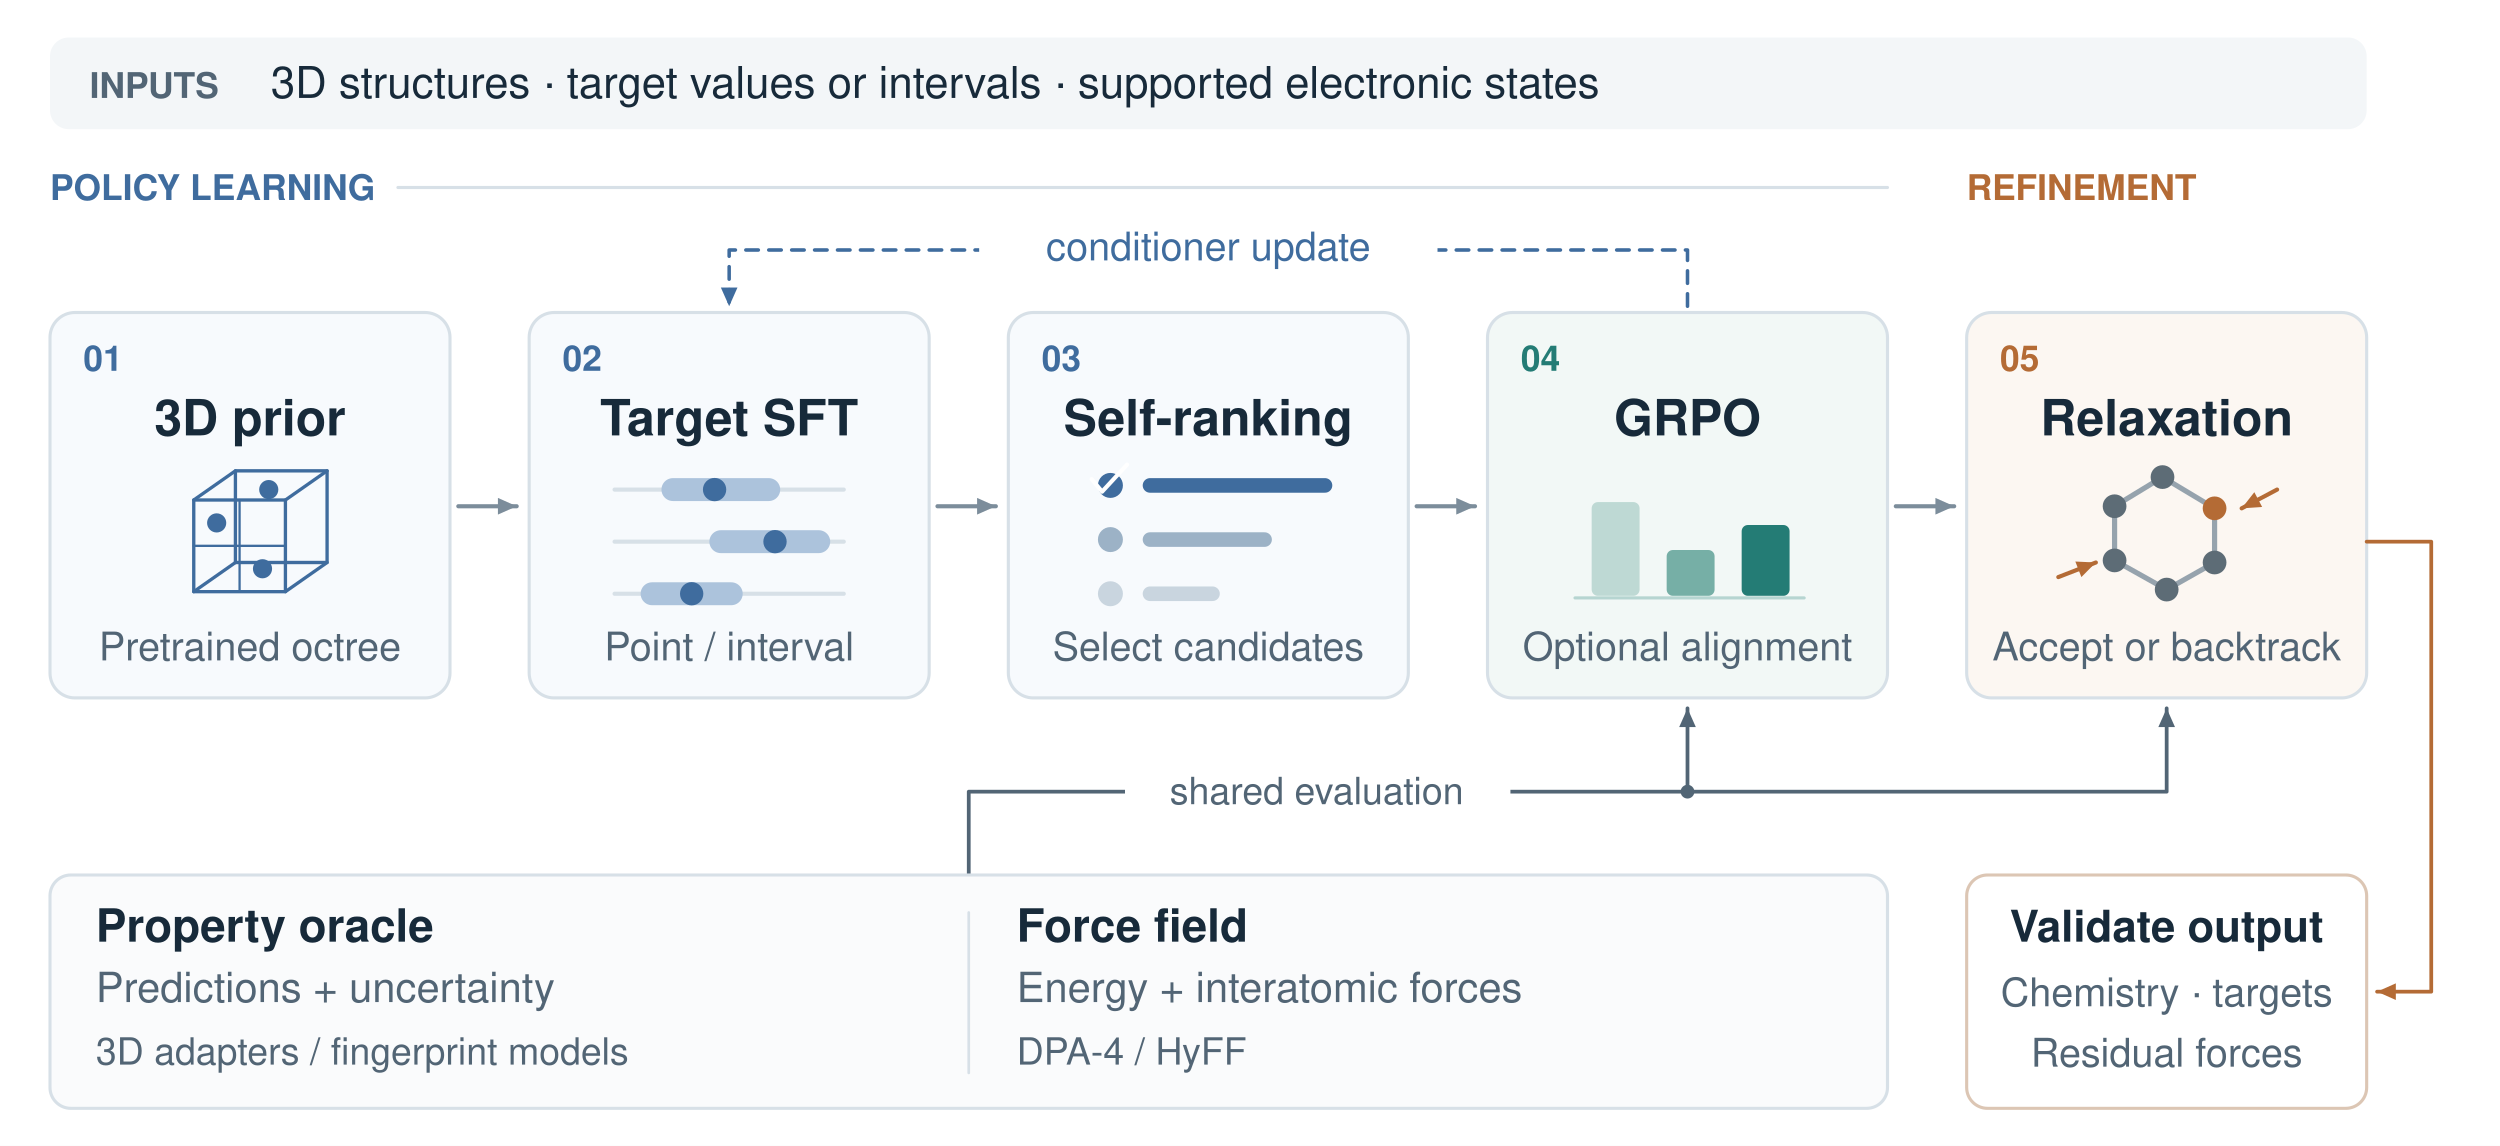
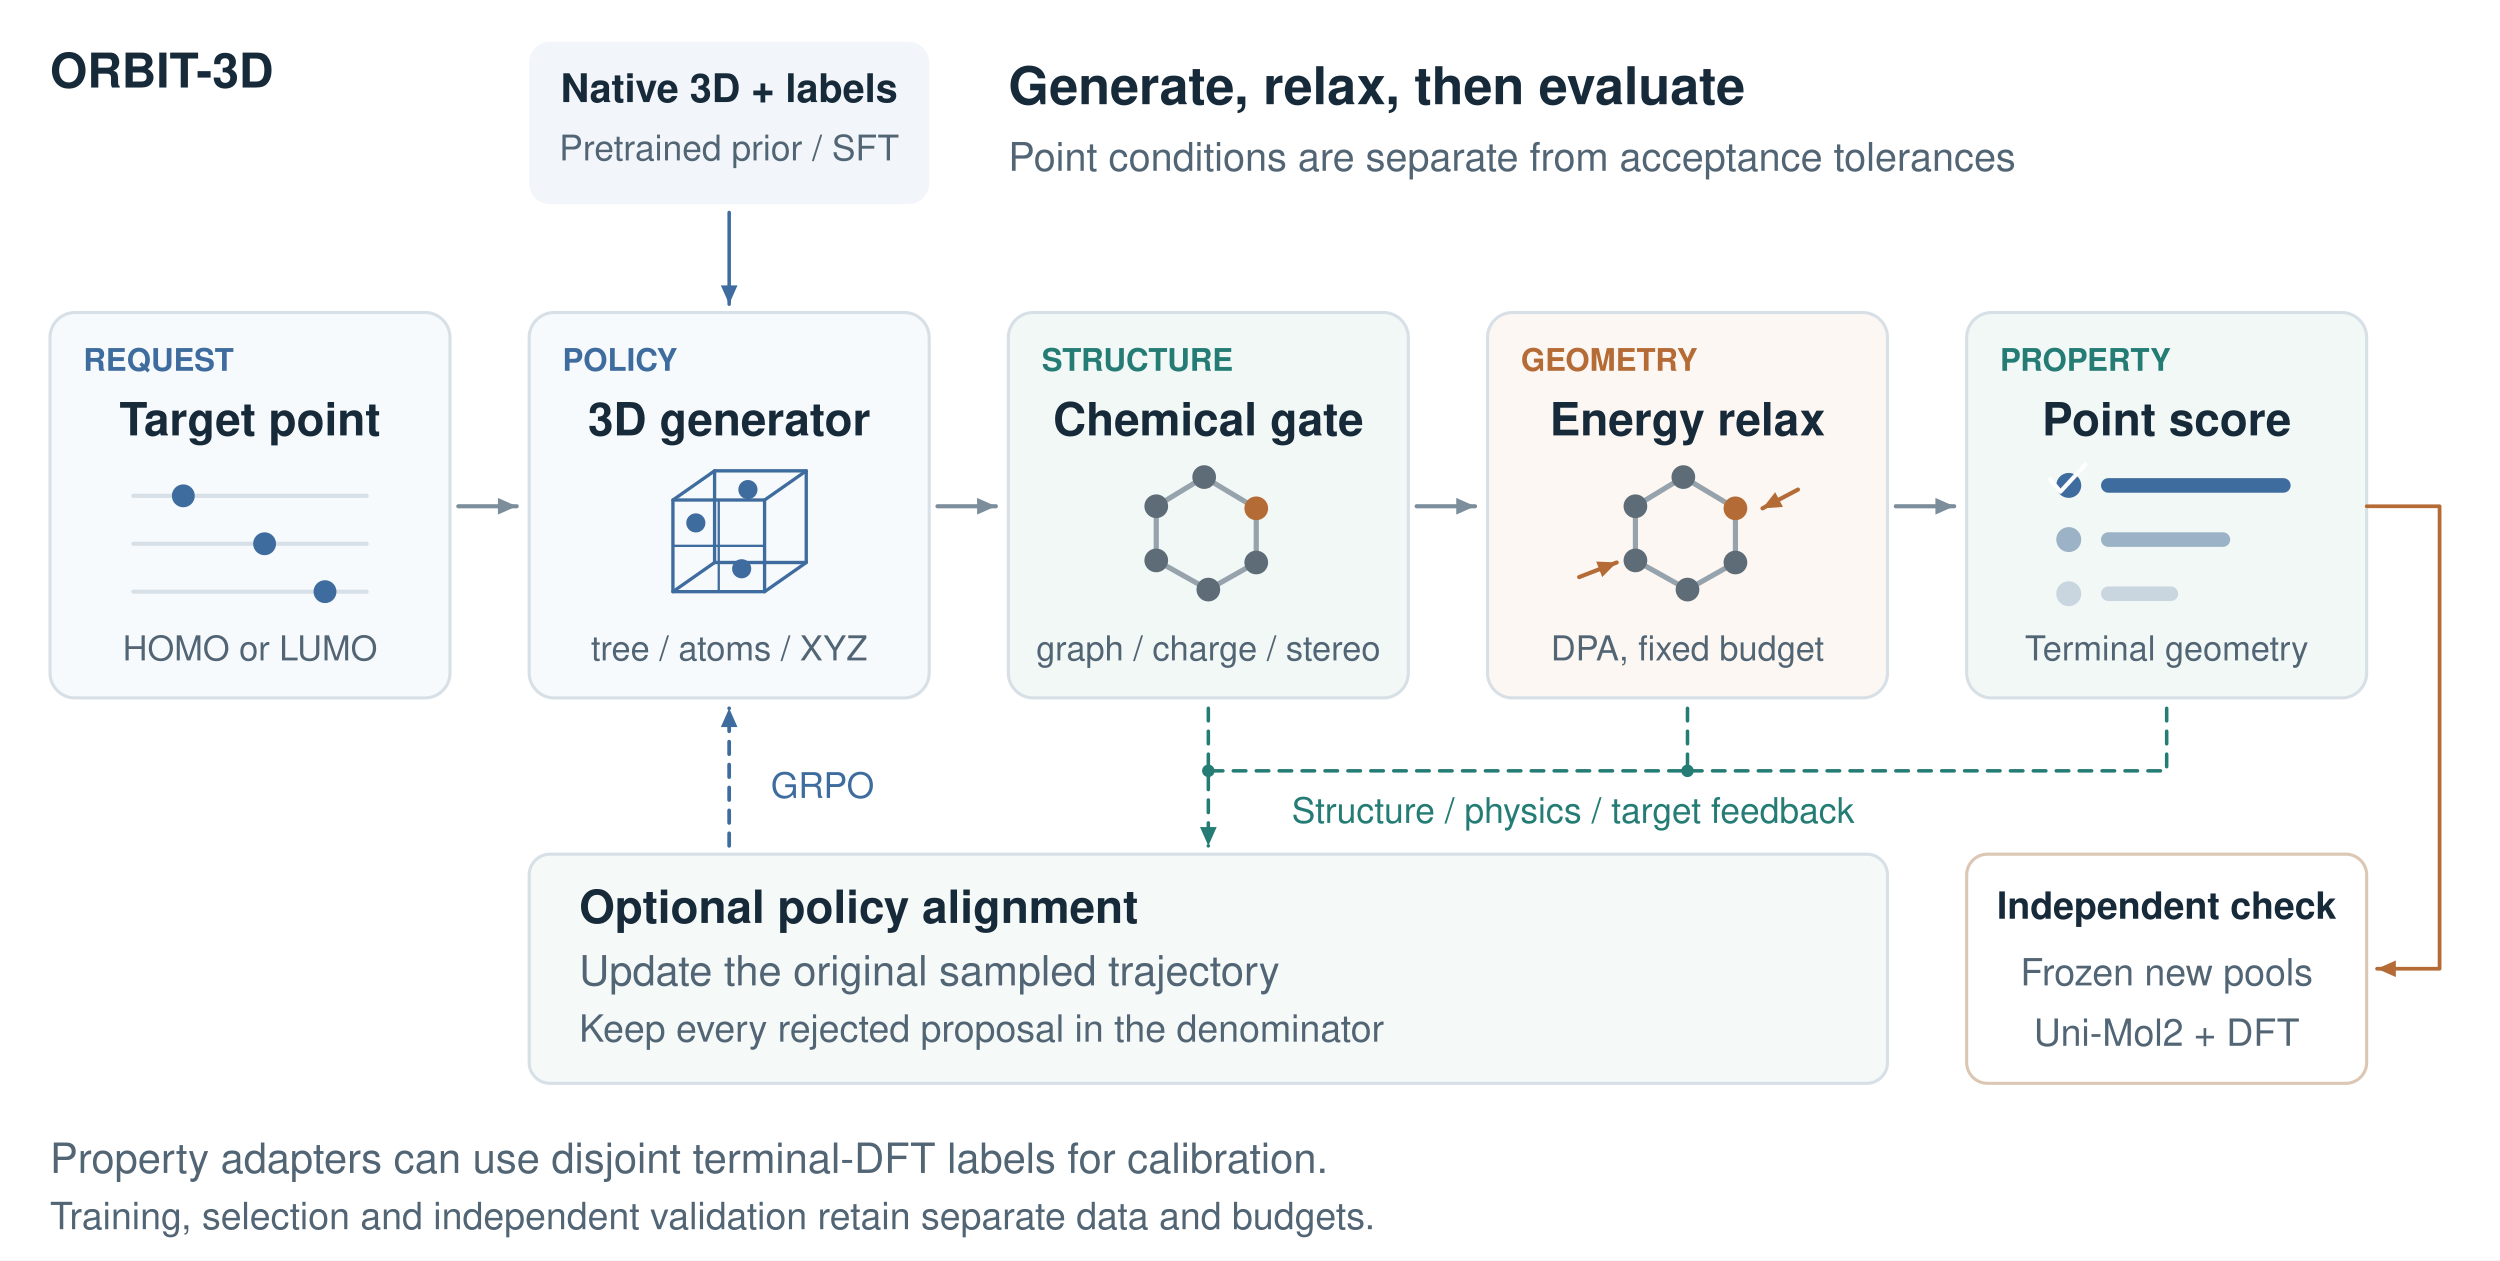
- <svg xmlns="http://www.w3.org/2000/svg" width="1200" height="550" viewBox="0 0 1200 550" role="img" aria-labelledby="title desc">
-   <rect x="0" y="0" width="1200" height="550" rx="0" fill="#FFFFFF" stroke="none" stroke-width="1.5" />
-   <rect x="24" y="18" width="1112" height="44" rx="9" fill="#F3F6F8" stroke="none" stroke-width="1.5" />
-   <text x="43" y="47" font-family="Helvetica, Arial, sans-serif" font-size="17" font-weight="700" fill="#526575" text-anchor="start">INPUTS</text>
-   <text x="130" y="47" font-family="Helvetica, Arial, sans-serif" font-size="21" font-weight="400" fill="#172A3A" text-anchor="start">3D structures  ·  target values or intervals  ·  supported electronic states</text>
-   <text x="24" y="96" font-family="Helvetica, Arial, sans-serif" font-size="17" font-weight="700" fill="#3F6C9E" text-anchor="start">POLICY LEARNING</text>
-   <polyline points="191,90 906,90" fill="none" stroke="#D7E0E7" stroke-width="1.5" stroke-linejoin="round" stroke-linecap="round" />
-   <text x="944" y="96" font-family="Helvetica, Arial, sans-serif" font-size="17" font-weight="700" fill="#B46B35" text-anchor="start">REFINEMENT</text>
-   <polyline points="810,147 810,120 350,120 350,147" fill="none" stroke="#3F6C9E" stroke-width="1.7" stroke-linejoin="round" stroke-linecap="round" stroke-dasharray="6 5" />
-   <polygon points="350,147 354,138 346,138" fill="#3F6C9E" />
-   <rect x="470" y="105" width="220" height="27" rx="0" fill="#FFFFFF" stroke="none" stroke-width="1.5" />
-   <text x="580" y="125" font-family="Helvetica, Arial, sans-serif" font-size="19" font-weight="400" fill="#3F6C9E" text-anchor="middle">conditioner update</text>
+ <svg xmlns="http://www.w3.org/2000/svg" width="1200" height="605" viewBox="0 0 1200 605" role="img" aria-labelledby="title desc">
+   <rect x="0" y="0" width="1200" height="605" rx="0" fill="#FFFFFF" stroke="none" stroke-width="1.5" />
+   <text x="24" y="42" font-family="Helvetica, Arial, sans-serif" font-size="23" font-weight="700" fill="#172A3A" text-anchor="start">ORBIT-3D</text>
+   <rect x="254" y="20" width="192" height="78" rx="10" fill="#F2F6FA" stroke="none" stroke-width="1.5" />
+   <text x="350" y="49" font-family="Helvetica, Arial, sans-serif" font-size="19" font-weight="700" fill="#172A3A" text-anchor="middle">Native 3D + labels</text>
+   <text x="350" y="77" font-family="Helvetica, Arial, sans-serif" font-size="17" font-weight="400" fill="#526575" text-anchor="middle">Pretrained prior / SFT</text>
+   <polyline points="350,102 350,146" fill="none" stroke="#3F6C9E" stroke-width="1.7" stroke-linejoin="round" stroke-linecap="round" />
+   <polygon points="350,146 354,137 346,137" fill="#3F6C9E" />
+   <text x="484" y="50" font-family="Helvetica, Arial, sans-serif" font-size="25" font-weight="700" fill="#172A3A" text-anchor="start">Generate, relax, then evaluate</text>
+   <text x="484" y="82" font-family="Helvetica, Arial, sans-serif" font-size="19" font-weight="400" fill="#526575" text-anchor="start">Point conditions are separate from acceptance tolerances</text>
  <rect x="24" y="150" width="192" height="185" rx="12" fill="#F7FAFD" stroke="#D7E0E7" stroke-width="1.5" />
-   <text x="40" y="178" font-family="Helvetica, Arial, sans-serif" font-size="17" font-weight="700" fill="#3F6C9E" text-anchor="start">01</text>
-   <text x="120" y="209" font-family="Helvetica, Arial, sans-serif" font-size="24" font-weight="700" fill="#172A3A" text-anchor="middle">3D prior</text>
-   <polyline points="93,240 137,240 137,284 93,284 93,240" fill="none" stroke="#3F6C9E" stroke-width="1.6" stroke-linejoin="round" stroke-linecap="round" />
-   <polyline points="113,226 157,226 157,270 113,270 113,226" fill="none" stroke="#3F6C9E" stroke-width="1.6" stroke-linejoin="round" stroke-linecap="round" />
-   <polyline points="93,240 113,226" fill="none" stroke="#3F6C9E" stroke-width="1.6" stroke-linejoin="round" stroke-linecap="round" />
-   <polyline points="137,240 157,226" fill="none" stroke="#3F6C9E" stroke-width="1.6" stroke-linejoin="round" stroke-linecap="round" />
-   <polyline points="137,284 157,270" fill="none" stroke="#3F6C9E" stroke-width="1.6" stroke-linejoin="round" stroke-linecap="round" />
-   <polyline points="93,284 113,270" fill="none" stroke="#3F6C9E" stroke-width="1.6" stroke-linejoin="round" stroke-linecap="round" />
-   <polyline points="115,240 115,284" fill="none" stroke="#3F6C9E" stroke-width="1.1" stroke-linejoin="round" stroke-linecap="round" />
-   <polyline points="93,262 137,262" fill="none" stroke="#3F6C9E" stroke-width="1.1" stroke-linejoin="round" stroke-linecap="round" />
-   <circle cx="104" cy="251" r="4.6" fill="#3F6C9E" stroke="none" stroke-width="1.5" />
-   <circle cx="126" cy="273" r="4.6" fill="#3F6C9E" stroke="none" stroke-width="1.5" />
-   <circle cx="129" cy="235" r="4.6" fill="#3F6C9E" stroke="none" stroke-width="1.5" />
-   <text x="120" y="317" font-family="Helvetica, Arial, sans-serif" font-size="19" font-weight="400" fill="#526575" text-anchor="middle">Pretrained octree</text>
+   <text x="40" y="178" font-family="Helvetica, Arial, sans-serif" font-size="15" font-weight="700" fill="#3F6C9E" text-anchor="start">REQUEST</text>
+   <text x="120" y="209" font-family="Helvetica, Arial, sans-serif" font-size="22" font-weight="700" fill="#172A3A" text-anchor="middle">Target point</text>
+   <polyline points="64,238 176,238" fill="none" stroke="#D7E0E7" stroke-width="2" stroke-linejoin="round" stroke-linecap="round" />
+   <circle cx="88" cy="238" r="5.5" fill="#3F6C9E" stroke="none" stroke-width="1.5" />
+   <polyline points="64,261 176,261" fill="none" stroke="#D7E0E7" stroke-width="2" stroke-linejoin="round" stroke-linecap="round" />
+   <circle cx="127" cy="261" r="5.5" fill="#3F6C9E" stroke="none" stroke-width="1.5" />
+   <polyline points="64,284 176,284" fill="none" stroke="#D7E0E7" stroke-width="2" stroke-linejoin="round" stroke-linecap="round" />
+   <circle cx="156" cy="284" r="5.5" fill="#3F6C9E" stroke="none" stroke-width="1.5" />
+   <text x="120" y="317" font-family="Helvetica, Arial, sans-serif" font-size="16.5" font-weight="400" fill="#526575" text-anchor="middle">HOMO or LUMO</text>
  <rect x="254" y="150" width="192" height="185" rx="12" fill="#F7FAFD" stroke="#D7E0E7" stroke-width="1.5" />
-   <text x="270" y="178" font-family="Helvetica, Arial, sans-serif" font-size="17" font-weight="700" fill="#3F6C9E" text-anchor="start">02</text>
-   <text x="350" y="209" font-family="Helvetica, Arial, sans-serif" font-size="24" font-weight="700" fill="#172A3A" text-anchor="middle">Target SFT</text>
-   <polyline points="295,235 405,235" fill="none" stroke="#D7E0E7" stroke-width="2" stroke-linejoin="round" stroke-linecap="round" />
-   <polyline points="323,235 369,235" fill="none" stroke="#ACC3DC" stroke-width="11" stroke-linejoin="round" stroke-linecap="round" />
-   <circle cx="343" cy="235" r="5.6" fill="#3F6C9E" stroke="none" stroke-width="1.5" />
-   <polyline points="295,260 405,260" fill="none" stroke="#D7E0E7" stroke-width="2" stroke-linejoin="round" stroke-linecap="round" />
-   <polyline points="346,260 393,260" fill="none" stroke="#ACC3DC" stroke-width="11" stroke-linejoin="round" stroke-linecap="round" />
-   <circle cx="372" cy="260" r="5.6" fill="#3F6C9E" stroke="none" stroke-width="1.5" />
-   <polyline points="295,285 405,285" fill="none" stroke="#D7E0E7" stroke-width="2" stroke-linejoin="round" stroke-linecap="round" />
-   <polyline points="313,285 351,285" fill="none" stroke="#ACC3DC" stroke-width="11" stroke-linejoin="round" stroke-linecap="round" />
-   <circle cx="332" cy="285" r="5.6" fill="#3F6C9E" stroke="none" stroke-width="1.5" />
-   <text x="350" y="317" font-family="Helvetica, Arial, sans-serif" font-size="19" font-weight="400" fill="#526575" text-anchor="middle">Point / interval</text>
-   <rect x="484" y="150" width="192" height="185" rx="12" fill="#F7FAFD" stroke="#D7E0E7" stroke-width="1.5" />
-   <text x="500" y="178" font-family="Helvetica, Arial, sans-serif" font-size="17" font-weight="700" fill="#3F6C9E" text-anchor="start">03</text>
-   <text x="580" y="209" font-family="Helvetica, Arial, sans-serif" font-size="24" font-weight="700" fill="#172A3A" text-anchor="middle">Self-ranking</text>
-   <circle cx="533" cy="233" r="6" fill="#3F6C9E" stroke="none" stroke-width="1.5" />
-   <polyline points="552,233 636,233" fill="none" stroke="#3F6C9E" stroke-width="7" stroke-linejoin="round" stroke-linecap="round" />
-   <circle cx="533" cy="259" r="6" fill="#9CB2C6" stroke="none" stroke-width="1.5" />
-   <polyline points="552,259 607,259" fill="none" stroke="#9CB2C6" stroke-width="7" stroke-linejoin="round" stroke-linecap="round" />
-   <circle cx="533" cy="285" r="6" fill="#C9D5DF" stroke="none" stroke-width="1.5" />
-   <polyline points="552,285 582,285" fill="none" stroke="#C9D5DF" stroke-width="7" stroke-linejoin="round" stroke-linecap="round" />
-   <polyline points="524,230 529,236 541,223" fill="none" stroke="#FFFFFF" stroke-width="2" stroke-linejoin="round" stroke-linecap="round" />
-   <text x="580" y="317" font-family="Helvetica, Arial, sans-serif" font-size="19" font-weight="400" fill="#526575" text-anchor="middle">Select candidates</text>
-   <rect x="714" y="150" width="192" height="185" rx="12" fill="#F2F8F6" stroke="#D7E0E7" stroke-width="1.5" />
-   <text x="730" y="178" font-family="Helvetica, Arial, sans-serif" font-size="17" font-weight="700" fill="#247C75" text-anchor="start">04</text>
-   <text x="810" y="209" font-family="Helvetica, Arial, sans-serif" font-size="24" font-weight="700" fill="#172A3A" text-anchor="middle">GRPO</text>
-   <polyline points="756,287 866,287" fill="none" stroke="#B6D5D1" stroke-width="1.5" stroke-linejoin="round" stroke-linecap="round" />
-   <rect x="764" y="241" width="23" height="45" rx="3" fill="#BED9D4" stroke="none" stroke-width="1.5" />
-   <rect x="800" y="264" width="23" height="22" rx="3" fill="#76AFA6" stroke="none" stroke-width="1.5" />
-   <rect x="836" y="252" width="23" height="34" rx="3" fill="#247C75" stroke="none" stroke-width="1.5" />
-   <text x="810" y="317" font-family="Helvetica, Arial, sans-serif" font-size="19" font-weight="400" fill="#526575" text-anchor="middle">Optional alignment</text>
-   <rect x="944" y="150" width="192" height="185" rx="12" fill="#FCF7F2" stroke="#D7E0E7" stroke-width="1.5" />
-   <text x="960" y="178" font-family="Helvetica, Arial, sans-serif" font-size="17" font-weight="700" fill="#B46B35" text-anchor="start">05</text>
-   <text x="1040" y="209" font-family="Helvetica, Arial, sans-serif" font-size="24" font-weight="700" fill="#172A3A" text-anchor="middle">Relaxation</text>
-   <polyline points="1015,243 1038,229 1063,244 1063,270 1040,283 1015,269 1015,243" fill="none" stroke="#96A3AD" stroke-width="2.5" stroke-linejoin="round" stroke-linecap="round" />
-   <circle cx="1015" cy="243" r="5.7" fill="#5D6C76" stroke="none" stroke-width="1.5" />
-   <circle cx="1038" cy="229" r="5.7" fill="#5D6C76" stroke="none" stroke-width="1.5" />
-   <circle cx="1063" cy="244" r="5.7" fill="#B46B35" stroke="none" stroke-width="1.5" />
-   <circle cx="1063" cy="270" r="5.7" fill="#5D6C76" stroke="none" stroke-width="1.5" />
-   <circle cx="1040" cy="283" r="5.7" fill="#5D6C76" stroke="none" stroke-width="1.5" />
-   <circle cx="1015" cy="269" r="5.7" fill="#5D6C76" stroke="none" stroke-width="1.5" />
-   <polyline points="1093,235 1076,244" fill="none" stroke="#B46B35" stroke-width="2" stroke-linejoin="round" stroke-linecap="round" />
-   <polygon points="1076,244 1085.83,243.324 1082.08,236.254" fill="#B46B35" />
-   <polyline points="988,277 1006,270" fill="none" stroke="#B46B35" stroke-width="2" stroke-linejoin="round" stroke-linecap="round" />
-   <polygon points="1006,270 996.162,269.534 999.062,276.99" fill="#B46B35" />
-   <text x="1040" y="317" font-family="Helvetica, Arial, sans-serif" font-size="19" font-weight="400" fill="#526575" text-anchor="middle">Accept or backtrack</text>
+   <text x="270" y="178" font-family="Helvetica, Arial, sans-serif" font-size="15" font-weight="700" fill="#3F6C9E" text-anchor="start">POLICY</text>
+   <text x="350" y="209" font-family="Helvetica, Arial, sans-serif" font-size="22" font-weight="700" fill="#172A3A" text-anchor="middle">3D generator</text>
+   <polyline points="323,240 367,240 367,284 323,284 323,240" fill="none" stroke="#3F6C9E" stroke-width="1.6" stroke-linejoin="round" stroke-linecap="round" />
+   <polyline points="343,226 387,226 387,270 343,270 343,226" fill="none" stroke="#3F6C9E" stroke-width="1.6" stroke-linejoin="round" stroke-linecap="round" />
+   <polyline points="323,240 343,226" fill="none" stroke="#3F6C9E" stroke-width="1.6" stroke-linejoin="round" stroke-linecap="round" />
+   <polyline points="367,240 387,226" fill="none" stroke="#3F6C9E" stroke-width="1.6" stroke-linejoin="round" stroke-linecap="round" />
+   <polyline points="367,284 387,270" fill="none" stroke="#3F6C9E" stroke-width="1.6" stroke-linejoin="round" stroke-linecap="round" />
+   <polyline points="323,284 343,270" fill="none" stroke="#3F6C9E" stroke-width="1.6" stroke-linejoin="round" stroke-linecap="round" />
+   <polyline points="345,240 345,284" fill="none" stroke="#3F6C9E" stroke-width="1.1" stroke-linejoin="round" stroke-linecap="round" />
+   <polyline points="323,262 367,262" fill="none" stroke="#3F6C9E" stroke-width="1.1" stroke-linejoin="round" stroke-linecap="round" />
+   <circle cx="334" cy="251" r="4.6" fill="#3F6C9E" stroke="none" stroke-width="1.5" />
+   <circle cx="356" cy="273" r="4.6" fill="#3F6C9E" stroke="none" stroke-width="1.5" />
+   <circle cx="359" cy="235" r="4.6" fill="#3F6C9E" stroke="none" stroke-width="1.5" />
+   <text x="350" y="317" font-family="Helvetica, Arial, sans-serif" font-size="16.5" font-weight="400" fill="#526575" text-anchor="middle">tree / atoms / XYZ</text>
+   <rect x="484" y="150" width="192" height="185" rx="12" fill="#F2F8F6" stroke="#D7E0E7" stroke-width="1.5" />
+   <text x="500" y="178" font-family="Helvetica, Arial, sans-serif" font-size="15" font-weight="700" fill="#247C75" text-anchor="start">STRUCTURE</text>
+   <text x="580" y="209" font-family="Helvetica, Arial, sans-serif" font-size="22" font-weight="700" fill="#172A3A" text-anchor="middle">Chemical gate</text>
+   <polyline points="555,243 578,229 603,244 603,270 580,283 555,269 555,243" fill="none" stroke="#96A3AD" stroke-width="2.5" stroke-linejoin="round" stroke-linecap="round" />
+   <circle cx="555" cy="243" r="5.7" fill="#5D6C76" stroke="none" stroke-width="1.5" />
+   <circle cx="578" cy="229" r="5.7" fill="#5D6C76" stroke="none" stroke-width="1.5" />
+   <circle cx="603" cy="244" r="5.7" fill="#B46B35" stroke="none" stroke-width="1.5" />
+   <circle cx="603" cy="270" r="5.7" fill="#5D6C76" stroke="none" stroke-width="1.5" />
+   <circle cx="580" cy="283" r="5.7" fill="#5D6C76" stroke="none" stroke-width="1.5" />
+   <circle cx="555" cy="269" r="5.7" fill="#5D6C76" stroke="none" stroke-width="1.5" />
+   <text x="580" y="317" font-family="Helvetica, Arial, sans-serif" font-size="16.5" font-weight="400" fill="#526575" text-anchor="middle">graph / charge / stereo</text>
+   <rect x="714" y="150" width="192" height="185" rx="12" fill="#FCF7F2" stroke="#D7E0E7" stroke-width="1.5" />
+   <text x="730" y="178" font-family="Helvetica, Arial, sans-serif" font-size="15" font-weight="700" fill="#B46B35" text-anchor="start">GEOMETRY</text>
+   <text x="810" y="209" font-family="Helvetica, Arial, sans-serif" font-size="22" font-weight="700" fill="#172A3A" text-anchor="middle">Energy relax</text>
+   <polyline points="785,243 808,229 833,244 833,270 810,283 785,269 785,243" fill="none" stroke="#96A3AD" stroke-width="2.5" stroke-linejoin="round" stroke-linecap="round" />
+   <circle cx="785" cy="243" r="5.7" fill="#5D6C76" stroke="none" stroke-width="1.5" />
+   <circle cx="808" cy="229" r="5.7" fill="#5D6C76" stroke="none" stroke-width="1.5" />
+   <circle cx="833" cy="244" r="5.7" fill="#B46B35" stroke="none" stroke-width="1.5" />
+   <circle cx="833" cy="270" r="5.7" fill="#5D6C76" stroke="none" stroke-width="1.5" />
+   <circle cx="810" cy="283" r="5.7" fill="#5D6C76" stroke="none" stroke-width="1.5" />
+   <circle cx="785" cy="269" r="5.7" fill="#5D6C76" stroke="none" stroke-width="1.5" />
+   <polyline points="863,235 846,244" fill="none" stroke="#B46B35" stroke-width="2" stroke-linejoin="round" stroke-linecap="round" />
+   <polygon points="846,244 855.826,243.324 852.083,236.254" fill="#B46B35" />
+   <polyline points="758,277 776,270" fill="none" stroke="#B46B35" stroke-width="2" stroke-linejoin="round" stroke-linecap="round" />
+   <polygon points="776,270 766.162,269.534 769.062,276.99" fill="#B46B35" />
+   <text x="810" y="317" font-family="Helvetica, Arial, sans-serif" font-size="16.5" font-weight="400" fill="#526575" text-anchor="middle">DPA, fixed budget</text>
+   <rect x="944" y="150" width="192" height="185" rx="12" fill="#F2F8F6" stroke="#D7E0E7" stroke-width="1.5" />
+   <text x="960" y="178" font-family="Helvetica, Arial, sans-serif" font-size="15" font-weight="700" fill="#247C75" text-anchor="start">PROPERTY</text>
+   <text x="1040" y="209" font-family="Helvetica, Arial, sans-serif" font-size="22" font-weight="700" fill="#172A3A" text-anchor="middle">Point score</text>
+   <circle cx="993" cy="233" r="6" fill="#3F6C9E" stroke="none" stroke-width="1.5" />
+   <polyline points="1012,233 1096,233" fill="none" stroke="#3F6C9E" stroke-width="7" stroke-linejoin="round" stroke-linecap="round" />
+   <circle cx="993" cy="259" r="6" fill="#9CB2C6" stroke="none" stroke-width="1.5" />
+   <polyline points="1012,259 1067,259" fill="none" stroke="#9CB2C6" stroke-width="7" stroke-linejoin="round" stroke-linecap="round" />
+   <circle cx="993" cy="285" r="6" fill="#C9D5DF" stroke="none" stroke-width="1.5" />
+   <polyline points="1012,285 1042,285" fill="none" stroke="#C9D5DF" stroke-width="7" stroke-linejoin="round" stroke-linecap="round" />
+   <polyline points="984,230 989,236 1001,223" fill="none" stroke="#FFFFFF" stroke-width="2" stroke-linejoin="round" stroke-linecap="round" />
+   <text x="1040" y="317" font-family="Helvetica, Arial, sans-serif" font-size="16.5" font-weight="400" fill="#526575" text-anchor="middle">Terminal geometry</text>
  <polyline points="220,243 248,243" fill="none" stroke="#7C8D9B" stroke-width="2" stroke-linejoin="round" stroke-linecap="round" />
  <polygon points="248,243 239,239 239,247" fill="#7C8D9B" />
  <polyline points="450,243 478,243" fill="none" stroke="#7C8D9B" stroke-width="2" stroke-linejoin="round" stroke-linecap="round" />
  <polygon points="478,243 469,239 469,247" fill="#7C8D9B" />
  <polyline points="680,243 708,243" fill="none" stroke="#7C8D9B" stroke-width="2" stroke-linejoin="round" stroke-linecap="round" />
  <polygon points="708,243 699,239 699,247" fill="#7C8D9B" />
  <polyline points="910,243 938,243" fill="none" stroke="#7C8D9B" stroke-width="2" stroke-linejoin="round" stroke-linecap="round" />
  <polygon points="938,243 929,239 929,247" fill="#7C8D9B" />
-   <polyline points="465,420 465,380 1040,380 1040,340" fill="none" stroke="#526575" stroke-width="1.8" stroke-linejoin="round" stroke-linecap="round" />
-   <polygon points="1040,340 1036,349 1044,349" fill="#526575" />
-   <polyline points="810,380 810,340" fill="none" stroke="#526575" stroke-width="1.8" stroke-linejoin="round" stroke-linecap="round" />
-   <polygon points="810,340 806,349 814,349" fill="#526575" />
-   <circle cx="810" cy="380" r="3.3" fill="#526575" stroke="none" stroke-width="1.5" />
-   <rect x="540" y="366" width="185" height="28" rx="0" fill="#FFFFFF" stroke="none" stroke-width="1.5" />
-   <text x="632" y="386" font-family="Helvetica, Arial, sans-serif" font-size="18" font-weight="400" fill="#526575" text-anchor="middle">shared evaluation</text>
-   <rect x="24" y="420" width="882" height="112" rx="10" fill="#FAFBFC" stroke="#D7E0E7" stroke-width="1.5" />
-   <polyline points="465,438 465,515" fill="none" stroke="#D7E0E7" stroke-width="1.3" stroke-linejoin="round" stroke-linecap="round" />
-   <text x="46" y="452" font-family="Helvetica, Arial, sans-serif" font-size="22" font-weight="700" fill="#172A3A" text-anchor="start">Property oracle</text>
-   <text x="46" y="481" font-family="Helvetica, Arial, sans-serif" font-size="20" font-weight="400" fill="#526575" text-anchor="start">Predictions + uncertainty</text>
-   <text x="46" y="511" font-family="Helvetica, Arial, sans-serif" font-size="18" font-weight="400" fill="#526575" text-anchor="start">3D adapters / fingerprint models</text>
-   <text x="488" y="452" font-family="Helvetica, Arial, sans-serif" font-size="22" font-weight="700" fill="#172A3A" text-anchor="start">Force field</text>
-   <text x="488" y="481" font-family="Helvetica, Arial, sans-serif" font-size="20" font-weight="400" fill="#526575" text-anchor="start">Energy + interatomic forces</text>
-   <text x="488" y="511" font-family="Helvetica, Arial, sans-serif" font-size="18" font-weight="400" fill="#526575" text-anchor="start">DPA-4 / HyFF</text>
-   <polyline points="1136,260 1167,260 1167,476 1141,476" fill="none" stroke="#B46B35" stroke-width="1.8" stroke-linejoin="round" stroke-linecap="round" />
-   <polygon points="1141,476 1150,480 1150,472" fill="#B46B35" />
-   <rect x="944" y="420" width="192" height="112" rx="10" fill="#FFFFFF" stroke="#DCC6B4" stroke-width="1.5" />
-   <text x="1040" y="452" font-family="Helvetica, Arial, sans-serif" font-size="21" font-weight="700" fill="#172A3A" text-anchor="middle">Validate output</text>
-   <text x="1040" y="483" font-family="Helvetica, Arial, sans-serif" font-size="19" font-weight="400" fill="#526575" text-anchor="middle">Chemistry · targets</text>
-   <text x="1040" y="512" font-family="Helvetica, Arial, sans-serif" font-size="19" font-weight="400" fill="#526575" text-anchor="middle">Residual forces</text>
+   <polyline points="580,340 580,406" fill="none" stroke="#247C75" stroke-width="1.7" stroke-linejoin="round" stroke-linecap="round" stroke-dasharray="6 5" />
+   <polygon points="580,406 584,397 576,397" fill="#247C75" />
+   <polyline points="810,340 810,370 580,370" fill="none" stroke="#247C75" stroke-width="1.7" stroke-linejoin="round" stroke-linecap="round" stroke-dasharray="6 5" />
+   <polyline points="1040,340 1040,370 810,370" fill="none" stroke="#247C75" stroke-width="1.7" stroke-linejoin="round" stroke-linecap="round" stroke-dasharray="6 5" />
+   <circle cx="580" cy="370" r="3" fill="#247C75" stroke="none" stroke-width="1.5" />
+   <circle cx="810" cy="370" r="3" fill="#247C75" stroke="none" stroke-width="1.5" />
+   <text x="620" y="395" font-family="Helvetica, Arial, sans-serif" font-size="17" font-weight="400" fill="#247C75" text-anchor="start">Structure / physics / target feedback</text>
+   <rect x="254" y="410" width="652" height="110" rx="10" fill="#F5F9F8" stroke="#D7E0E7" stroke-width="1.5" />
+   <text x="278" y="443" font-family="Helvetica, Arial, sans-serif" font-size="22" font-weight="700" fill="#172A3A" text-anchor="start">Optional policy alignment</text>
+   <text x="278" y="473" font-family="Helvetica, Arial, sans-serif" font-size="20" font-weight="400" fill="#526575" text-anchor="start">Update the original sampled trajectory</text>
+   <text x="278" y="500" font-family="Helvetica, Arial, sans-serif" font-size="18" font-weight="400" fill="#526575" text-anchor="start">Keep every rejected proposal in the denominator</text>
+   <polyline points="350,406 350,340" fill="none" stroke="#3F6C9E" stroke-width="1.8" stroke-linejoin="round" stroke-linecap="round" stroke-dasharray="6 5" />
+   <polygon points="350,340 346,349 354,349" fill="#3F6C9E" />
+   <text x="370" y="383" font-family="Helvetica, Arial, sans-serif" font-size="17" font-weight="400" fill="#3F6C9E" text-anchor="start">GRPO</text>
+   <polyline points="1136,243 1171,243 1171,465 1141,465" fill="none" stroke="#B46B35" stroke-width="1.8" stroke-linejoin="round" stroke-linecap="round" />
+   <polygon points="1141,465 1150,469 1150,461" fill="#B46B35" />
+   <rect x="944" y="410" width="192" height="110" rx="10" fill="#FFFFFF" stroke="#DCC6B4" stroke-width="1.5" />
+   <text x="1040" y="441" font-family="Helvetica, Arial, sans-serif" font-size="18" font-weight="700" fill="#172A3A" text-anchor="middle">Independent check</text>
+   <text x="1040" y="473" font-family="Helvetica, Arial, sans-serif" font-size="18" font-weight="400" fill="#526575" text-anchor="middle">Frozen new pools</text>
+   <text x="1040" y="502" font-family="Helvetica, Arial, sans-serif" font-size="18" font-weight="400" fill="#526575" text-anchor="middle">Uni-Mol2 + DFT</text>
+   <text x="24" y="563" font-family="Helvetica, Arial, sans-serif" font-size="20" font-weight="400" fill="#526575" text-anchor="start">Property adapters can use disjoint terminal-DFT labels for calibration.</text>
+   <text x="24" y="590" font-family="Helvetica, Arial, sans-serif" font-size="18" font-weight="400" fill="#526575" text-anchor="start">Training, selection and independent validation retain separate data and budgets.</text>
</svg>
